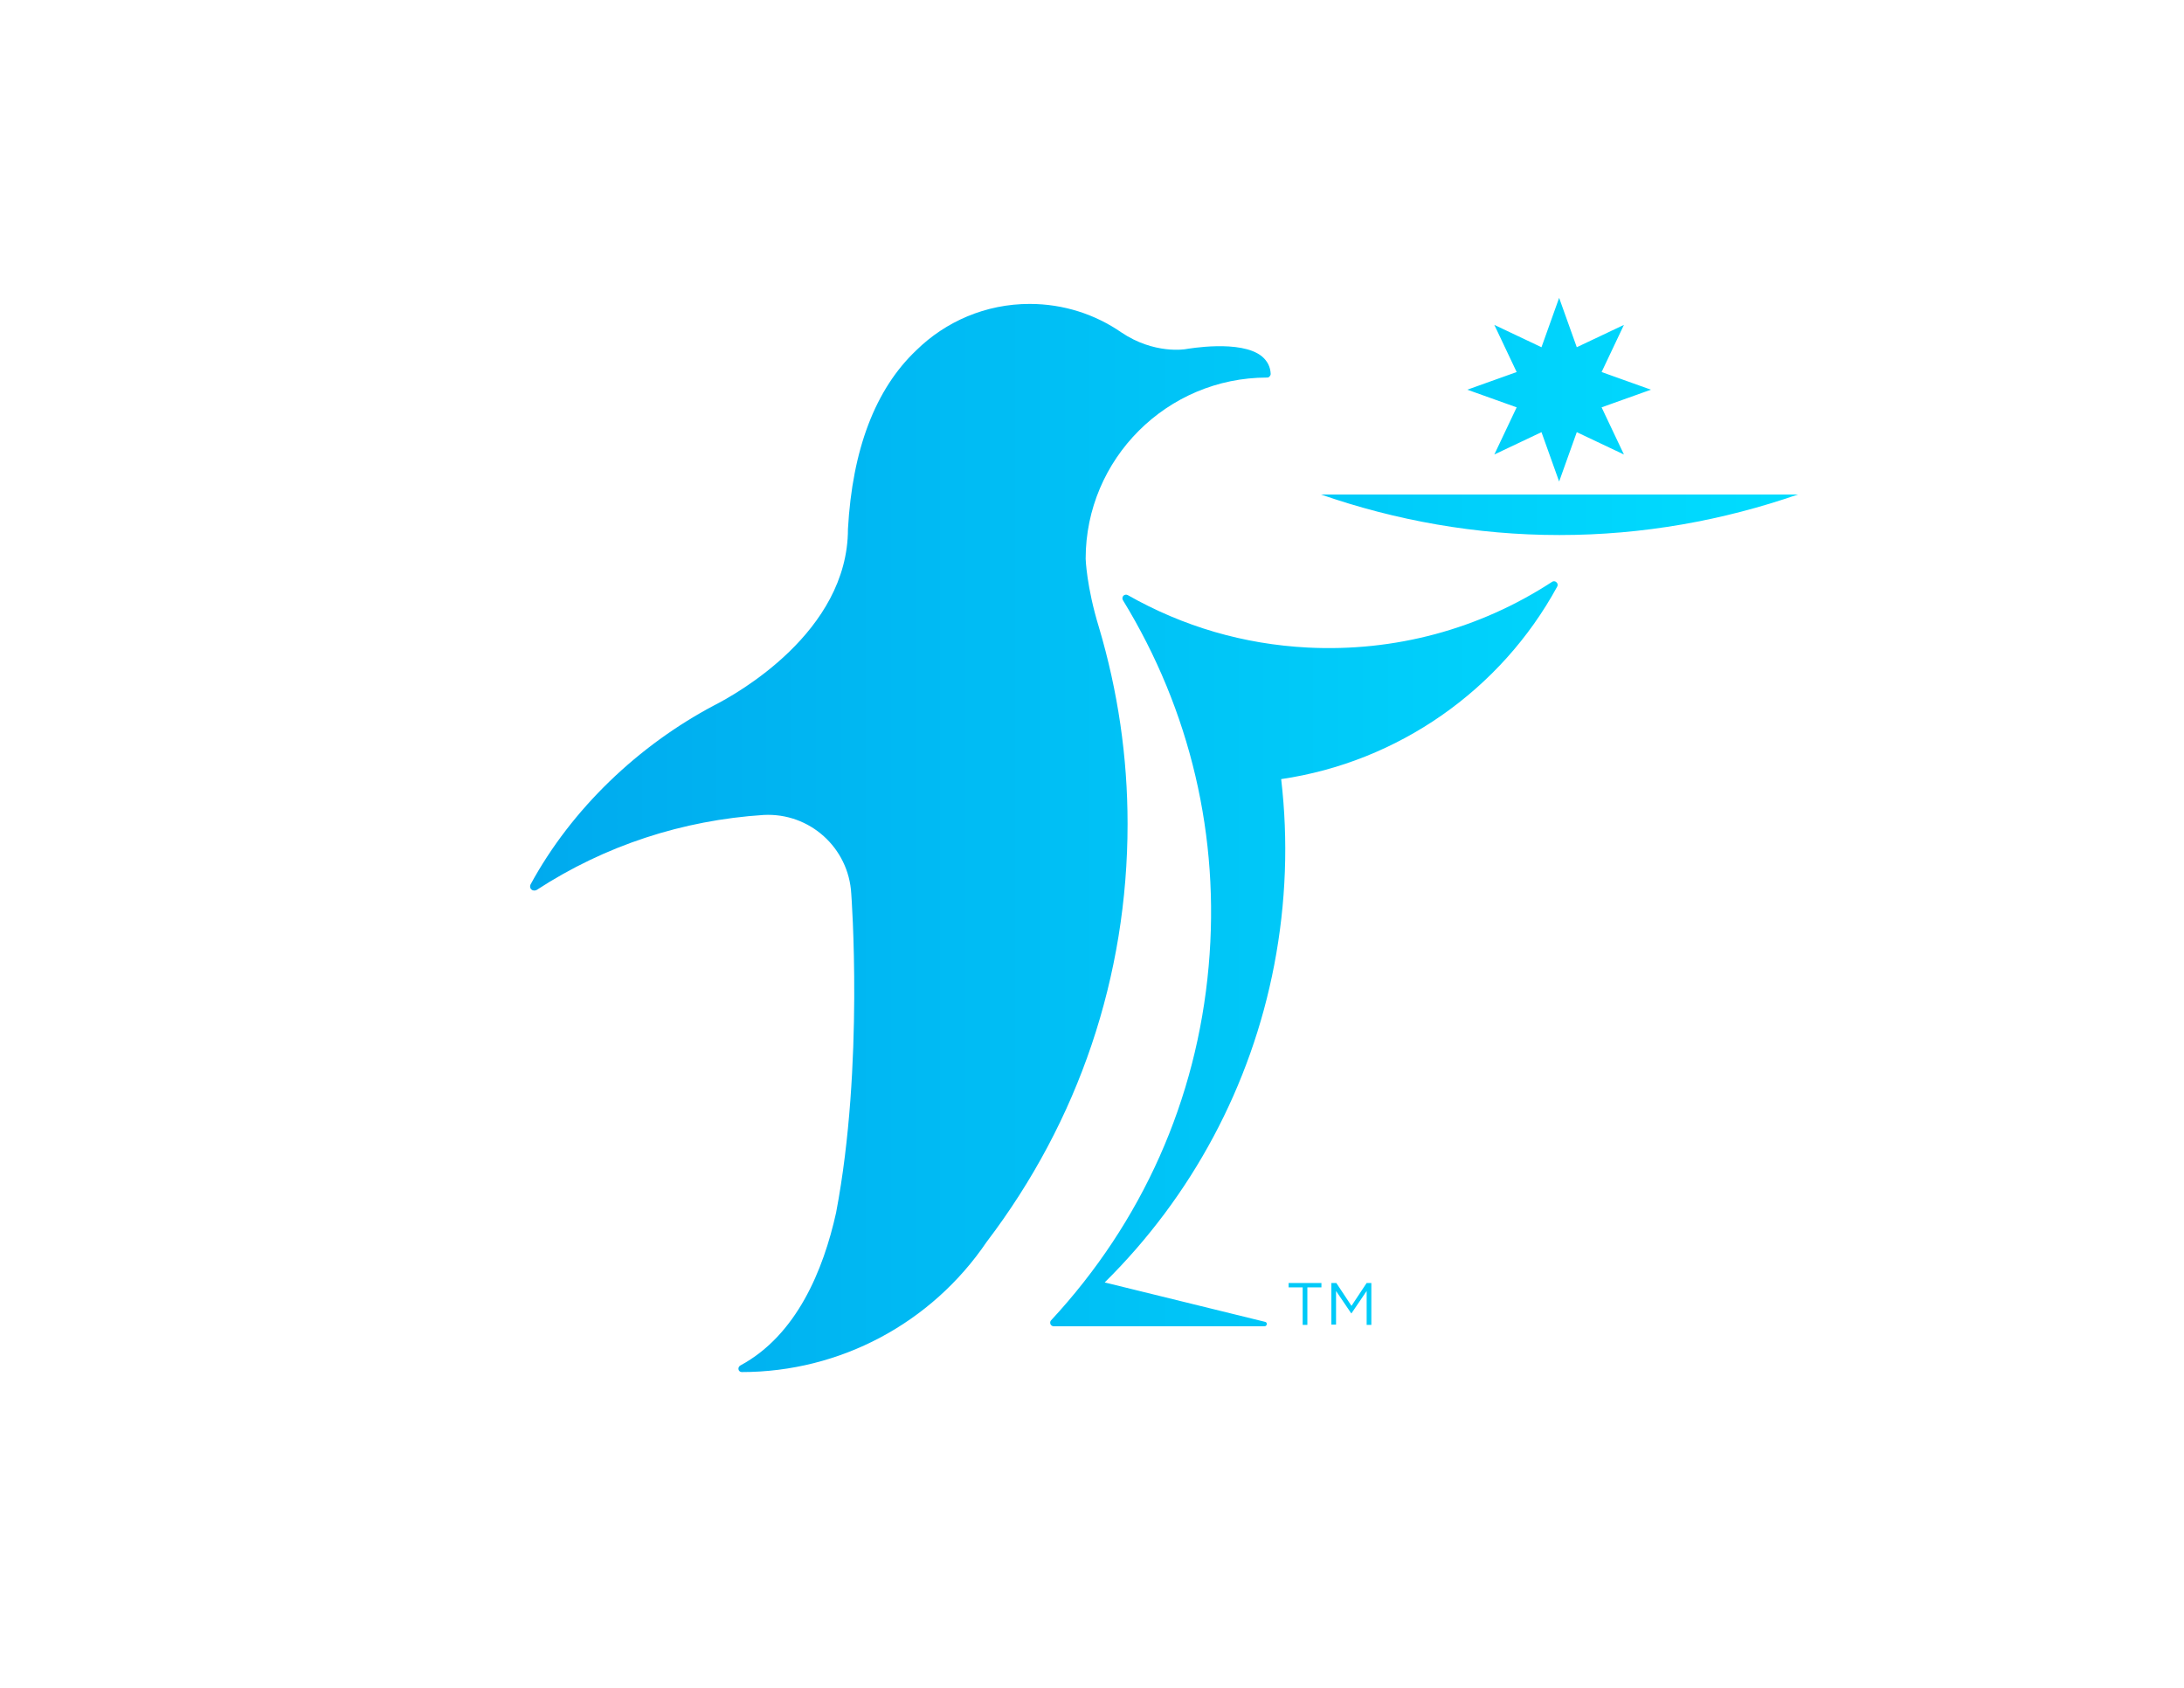
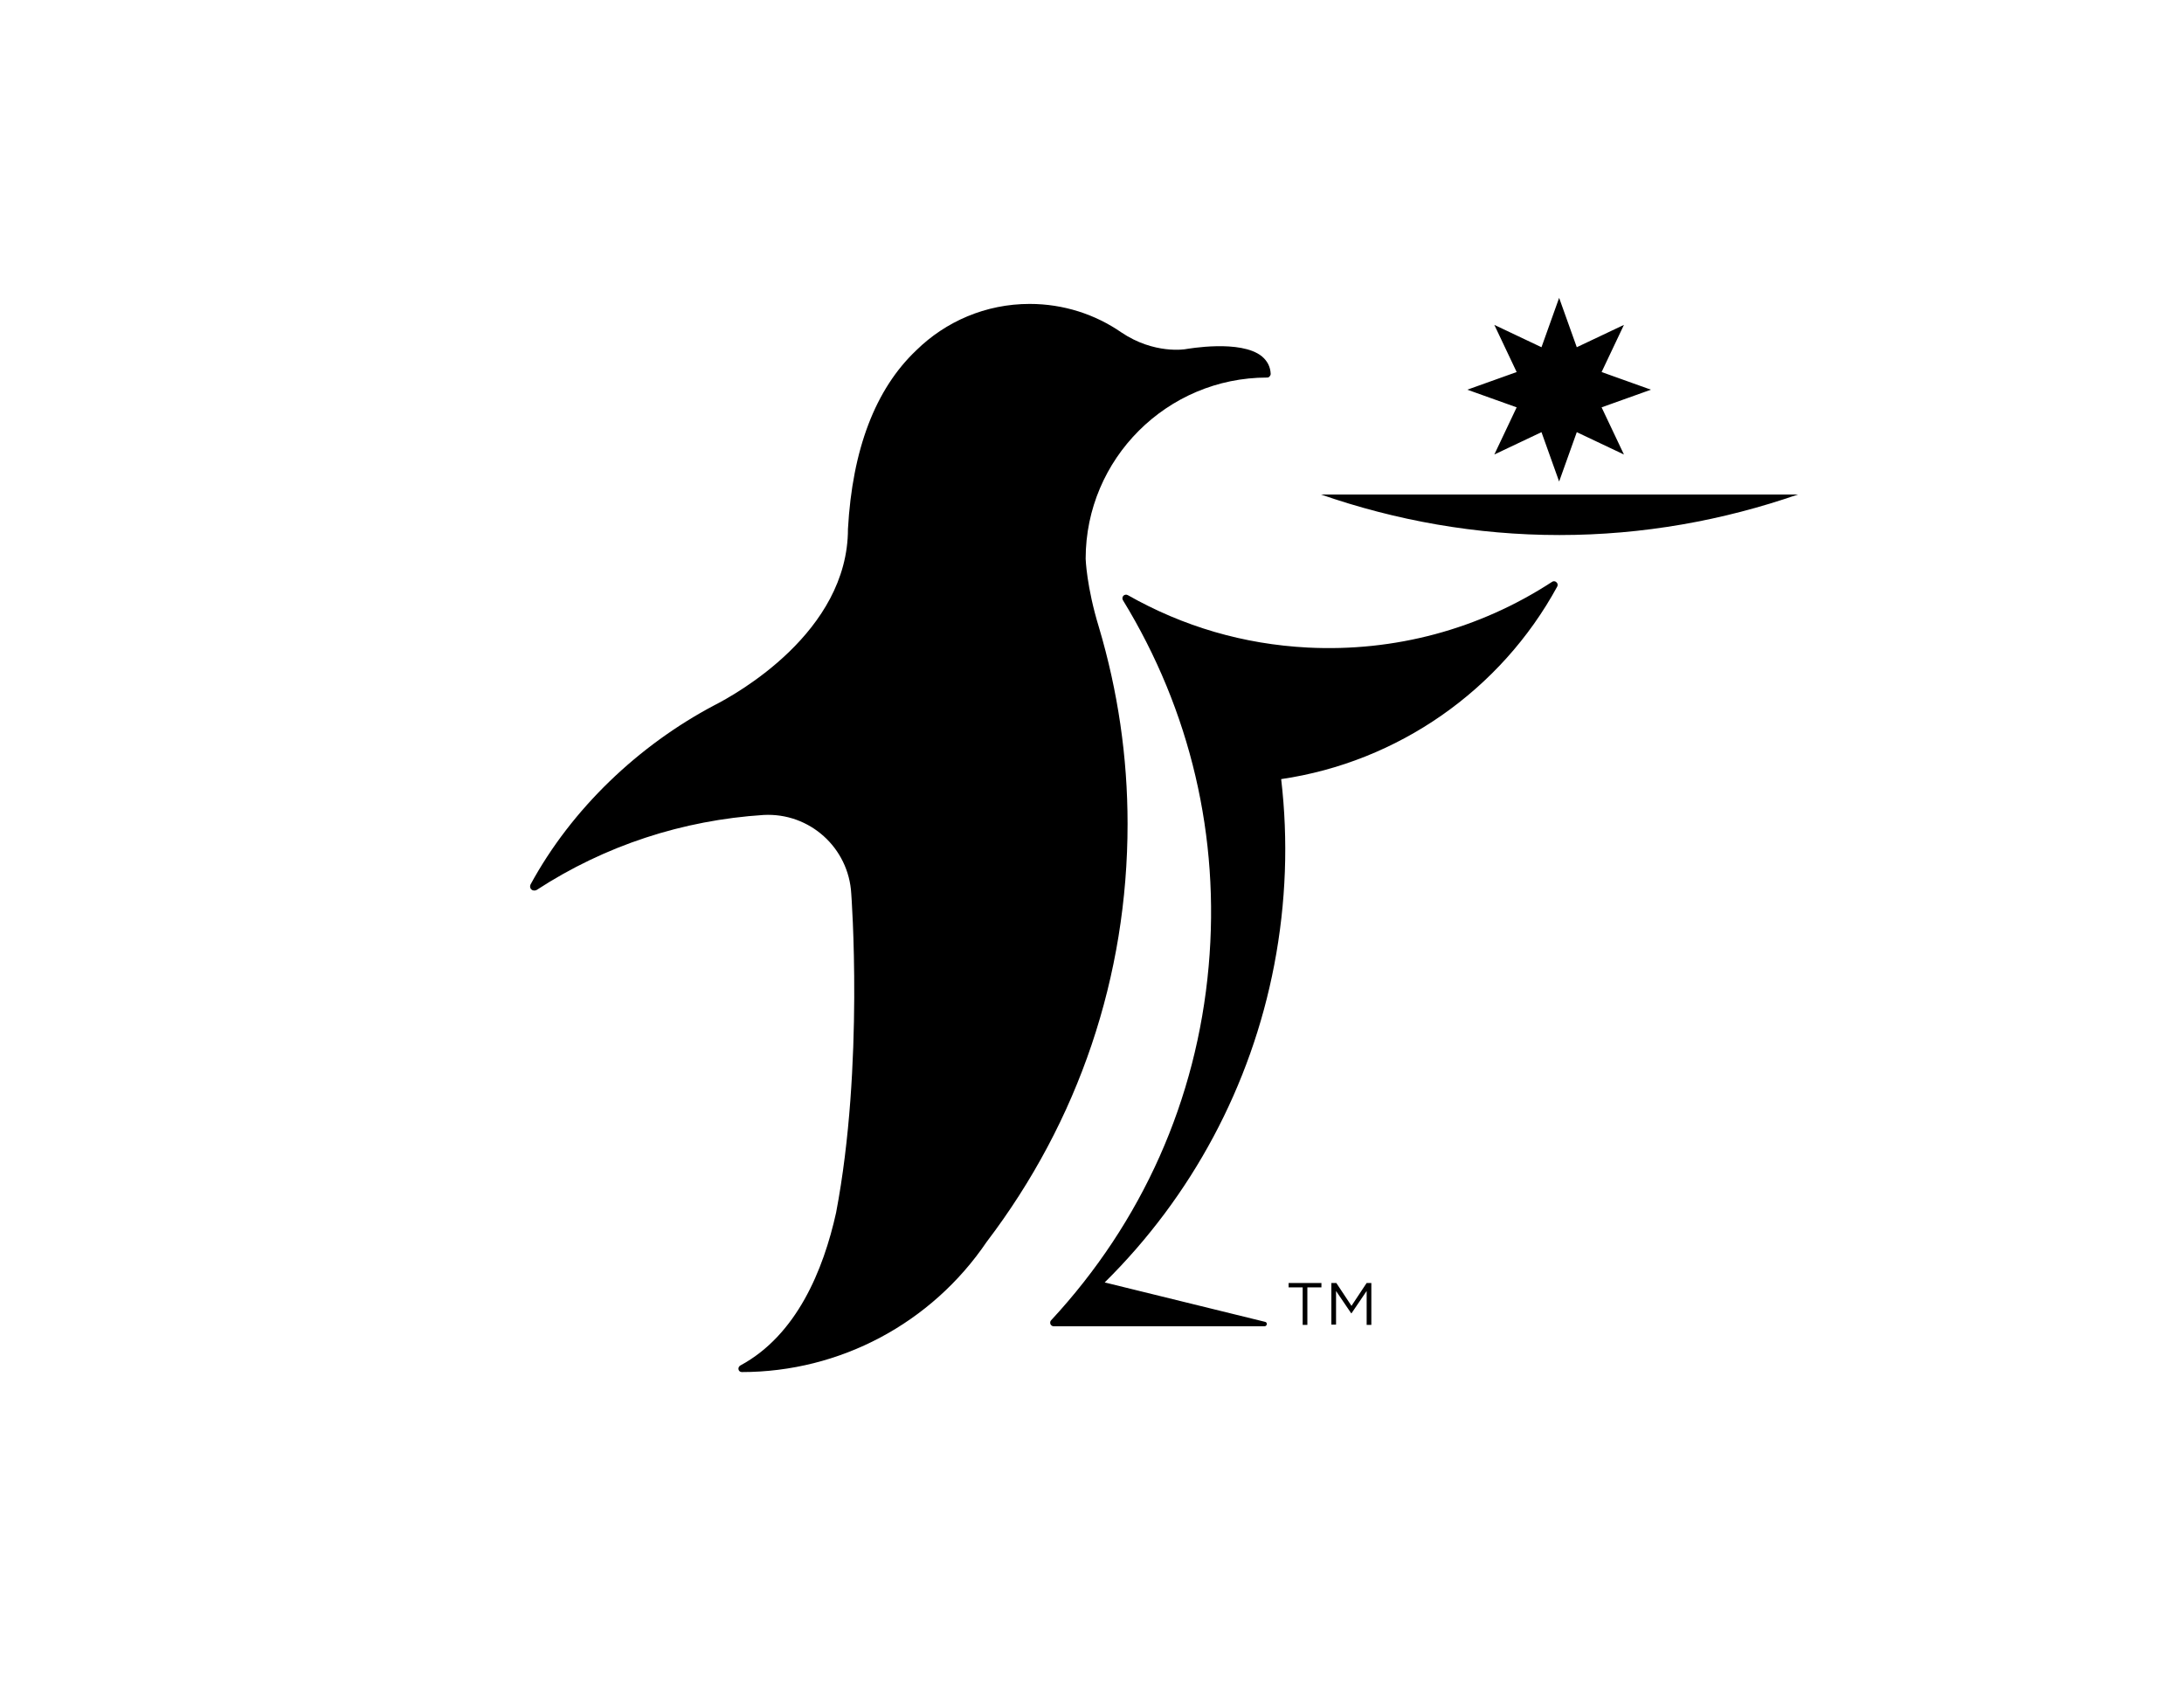
<svg xmlns="http://www.w3.org/2000/svg" version="1.1" id="Layer_1" x="0px" y="0px" viewBox="0 0 792 612" style="enable-background:new 0 0 792 612;" xml:space="preserve">
-   <style type="text/css">
- 	.st0{fill:url(#SVGID_1_);}
- </style>
  <g>
    <linearGradient id="SVGID_1_" gradientUnits="userSpaceOnUse" x1="192.256" y1="302.81" x2="652.06" y2="302.81">
      <stop offset="0" style="stop-color:#00AAEE" />
      <stop offset="1" style="stop-color:#00DDFF" />
    </linearGradient>
    <path class="st0" d="M472.4,466.8h-5.1v-1.6h11.9v1.6h-5.1v13.6h-1.7V466.8z M482.9,465.2h1.7l5.5,8.3l5.5-8.3h1.7v15.2h-1.7v-12.3   l-5.5,8.1h-0.1l-5.5-8.1v12.2h-1.7V465.2z M532.1,141.3l17.9,6.4l-8.1,17.1l17.1-8.1l6.4,17.9l6.4-17.9l17.1,8.1l-8.1-17.1   l17.9-6.4l-17.9-6.4l8.1-17.1l-17.1,8.1l-6.4-17.9l-6.4,17.9l-17.1-8.1l8.1,17.1L532.1,141.3z M406.6,120.6   C406.6,120.6,406.5,120.6,406.6,120.6 M479,179.3c27.1,9.4,56.2,14.7,86.5,14.7c30.3,0,59.4-5.3,86.5-14.7H479z M400.6,465   c31.6-31.2,53.1-71.3,61.5-115.2c4.3-22.5,5.1-45.1,2.5-67.3c42.3-6.2,79.6-32.2,100.1-69.8c0.3-0.5,0.2-1.2-0.3-1.6   c-0.4-0.4-1.1-0.5-1.6-0.1c-26.4,17.2-57.1,25.4-88.6,23.8c-23.2-1.2-45.1-7.6-65.2-19c-0.5-0.3-1.2-0.2-1.6,0.2   c-0.4,0.4-0.5,1.1-0.2,1.6c24.5,40,35.3,85.9,31.1,132.8c-4.3,48.4-24.1,92.7-57.1,128.3c-0.5,0.5-0.5,1.3,0,1.8   c0.3,0.3,0.6,0.4,1,0.4l76.4,0c0.4,0,0.8-0.4,0.8-0.8c0-0.4-0.2-0.7-0.6-0.8L400.6,465z M276.9,295.5c16.7-0.9,30.9,11.9,31.8,28.6   c0,0,4.7,62.1-5.5,115.6c-4.6,20.8-14.3,44.4-34.7,55.4c-0.5,0.3-0.8,0.8-0.7,1.4c0.1,0.6,0.6,1,1.2,1c35.6,0,68.8-17.7,88.8-47.2   c33.4-43.9,51.1-96.3,51.1-151.6c0-24.2-3.5-48.1-10.4-71.3c-4.5-14.7-4.8-24.8-4.8-24.8c0-36.2,29.5-65.7,65.8-65.7   c0.3,0,0.7-0.1,0.9-0.4c0.2-0.2,0.4-0.6,0.4-0.9c-0.1-2.6-1.2-4.7-3.2-6.4c-7.7-6.2-26.9-2.7-27.7-2.6c0,0-11.3,2-23.3-6.1   c-9.4-6.5-20.9-10.3-33.2-10.3c-16,0-30.5,6.4-41.1,16.8c-14.9,14.1-23.2,36-24.8,64.8c0,37.4-40.5,59.9-48.6,64   c-27.2,14.4-51.5,37.3-66.5,64.9c-0.3,0.6-0.2,1.4,0.3,1.8c0.5,0.5,1.3,0.5,1.9,0.2C219.5,306.5,247.6,297.4,276.9,295.5z" />
  </g>
</svg>
